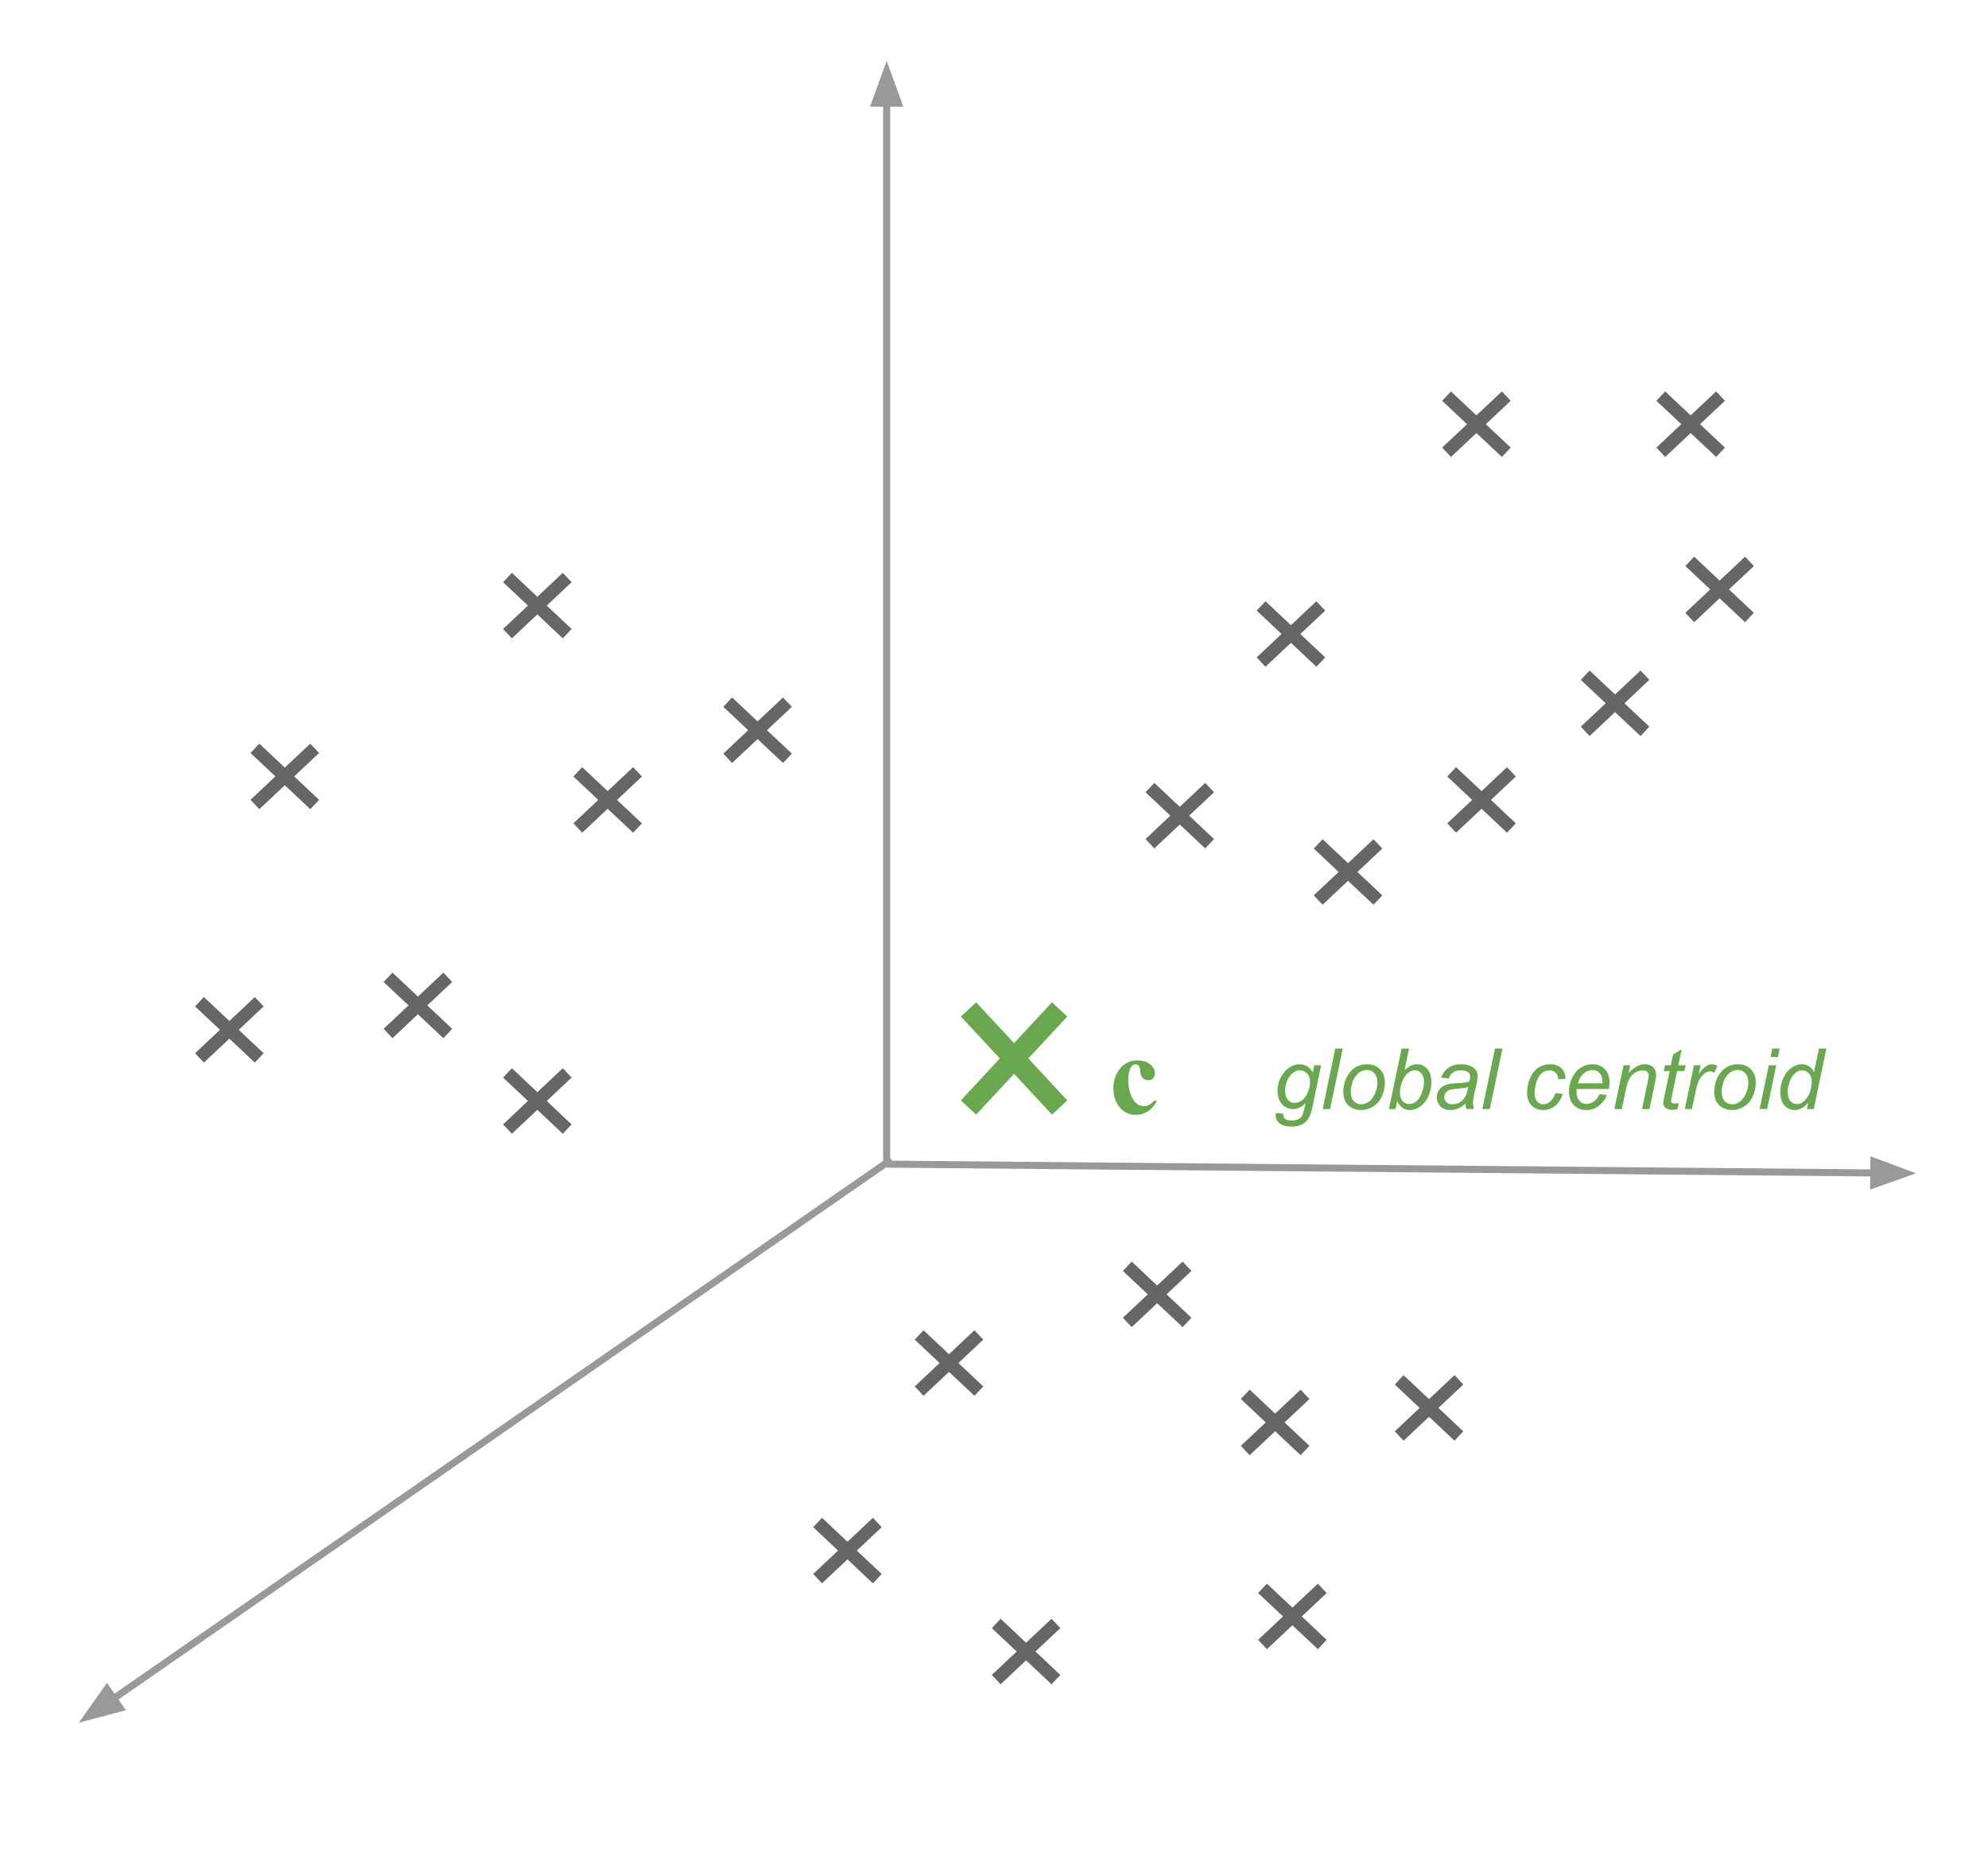
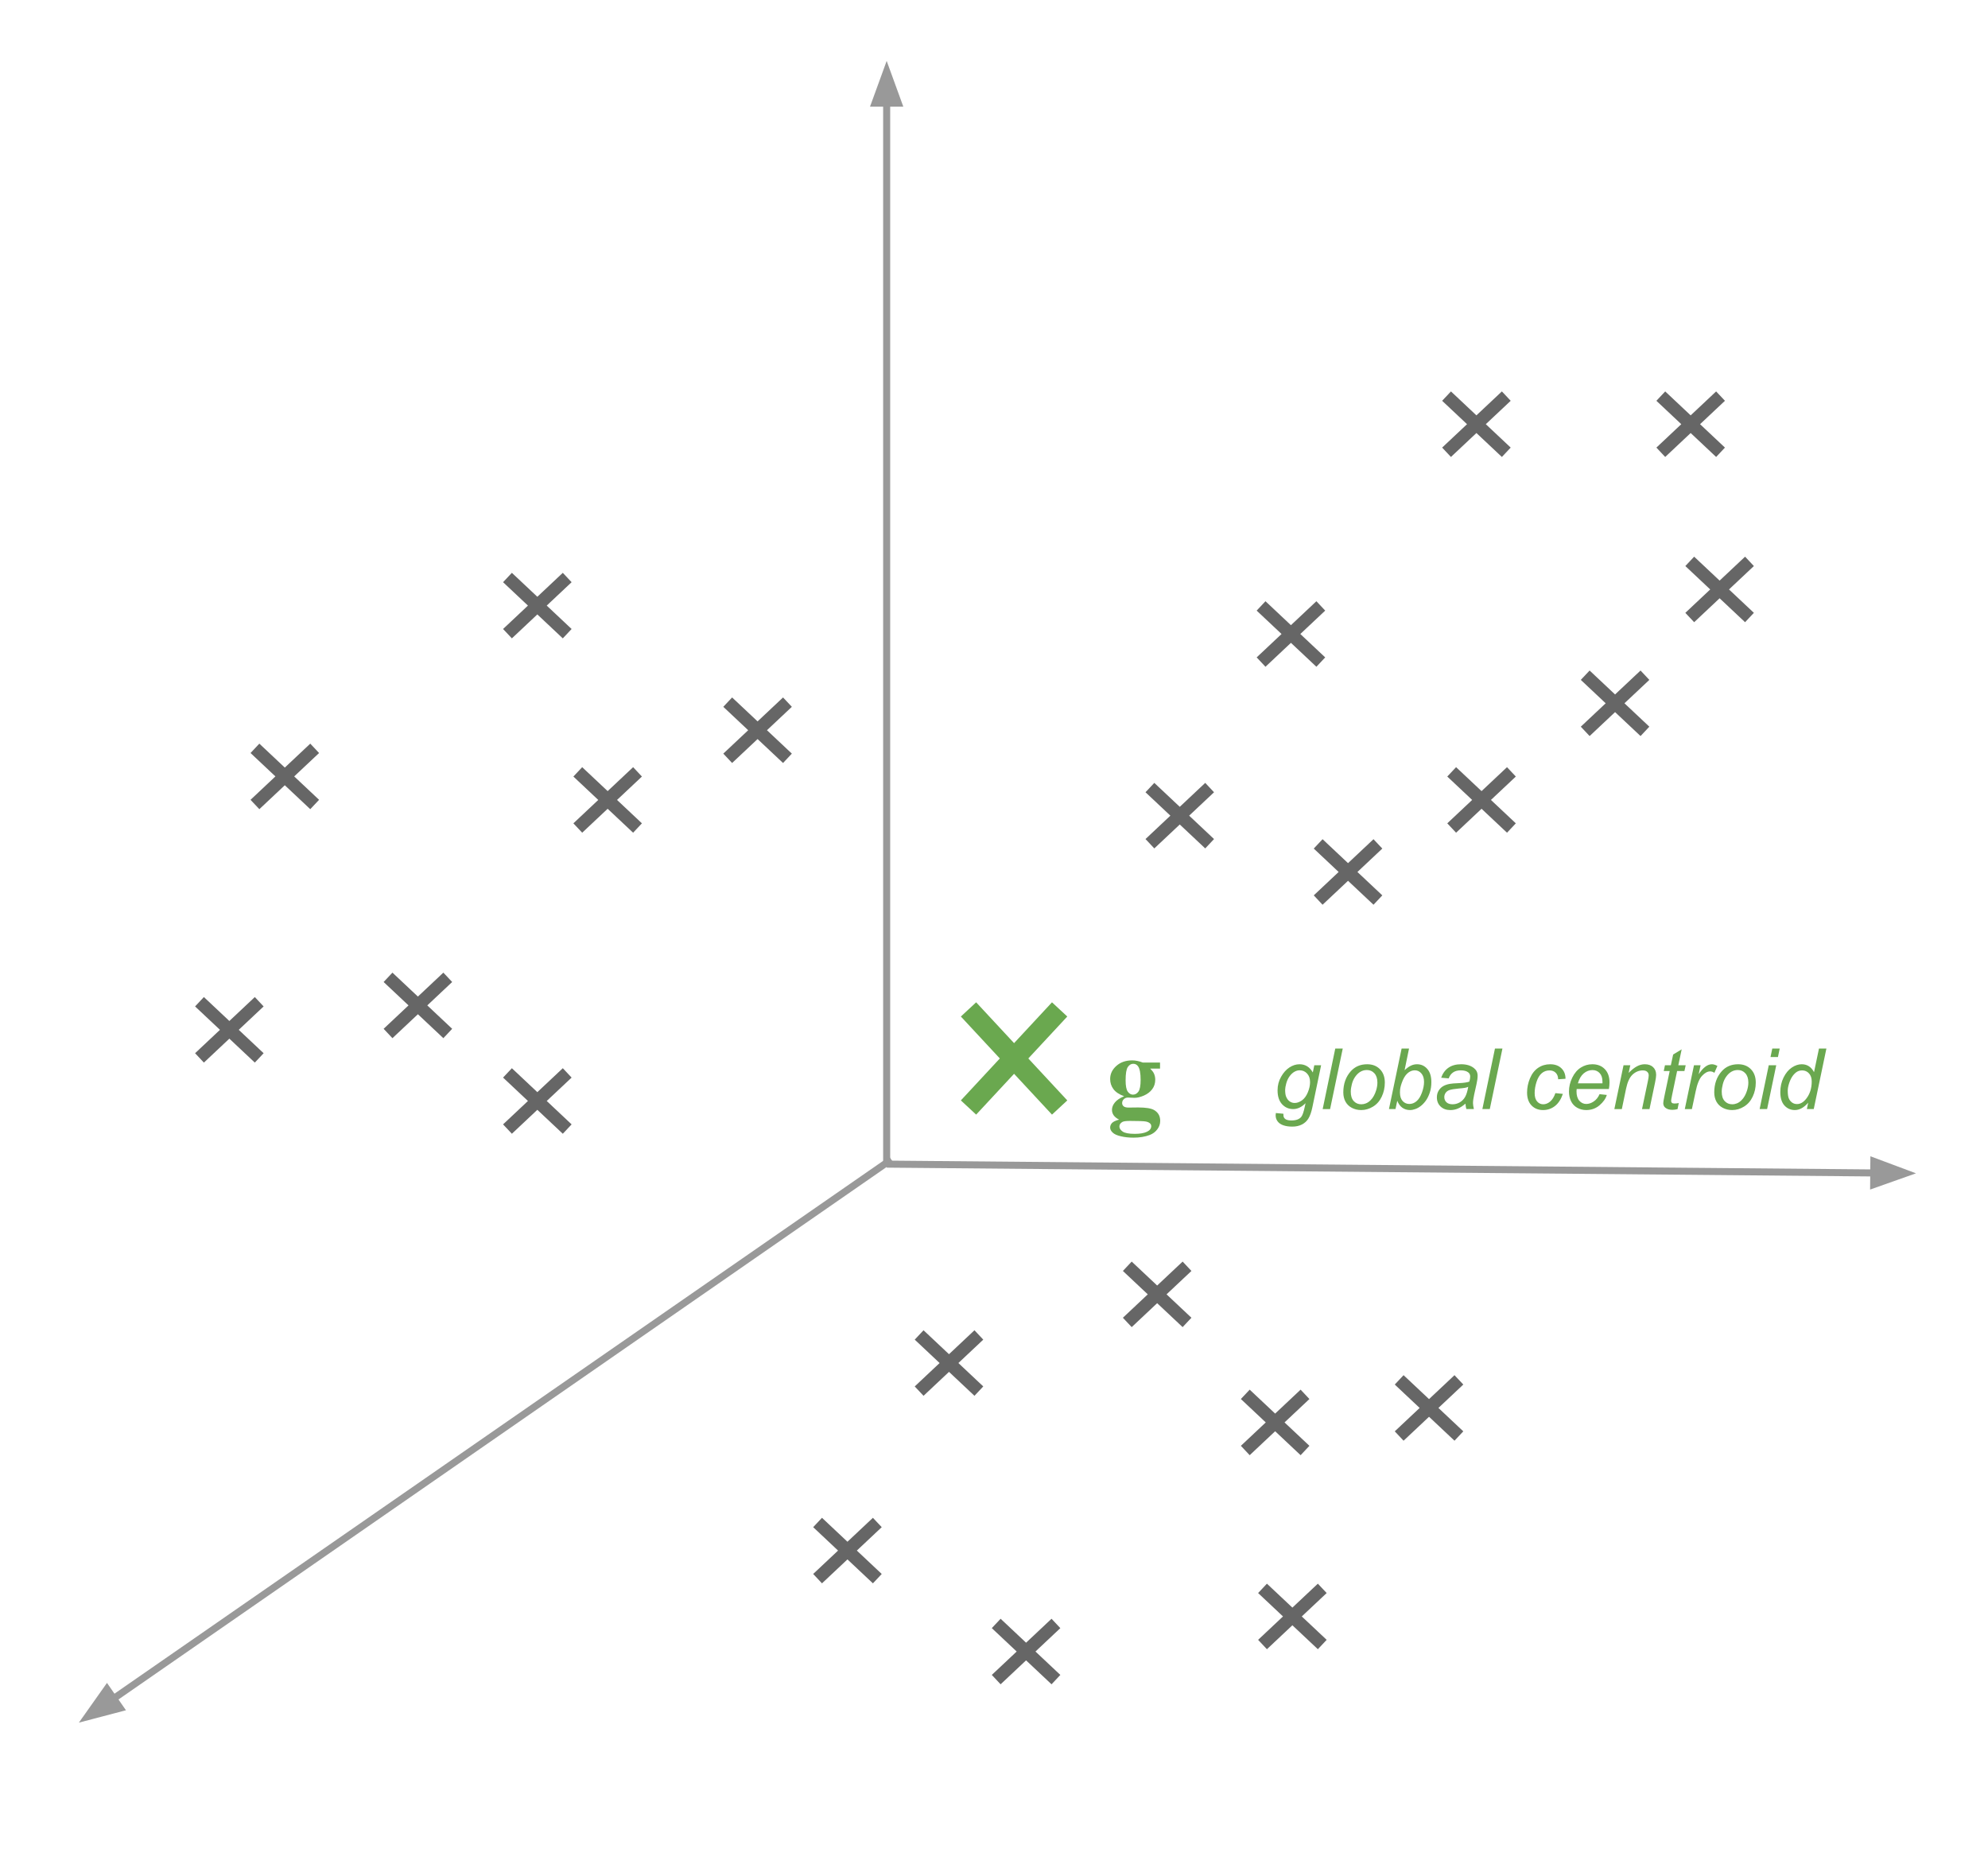
<svg xmlns="http://www.w3.org/2000/svg" version="1.1" viewBox="0.0 0.0 564.866 531.756" fill="none" stroke="none" stroke-linecap="square" stroke-miterlimit="10">
  <clipPath id="p.0">
    <path d="m0 0l564.866 0l0 531.756l-564.866 0l0 -531.756z" clip-rule="nonzero" />
  </clipPath>
  <g clip-path="url(#p.0)">
    <path fill="#000000" fill-opacity="0.0" d="m0 0l564.866 0l0 531.756l-564.866 0z" fill-rule="evenodd" />
    <path fill="#000000" fill-opacity="0.0" d="m251.935 330.754l0 -313.449" fill-rule="evenodd" />
    <path stroke="#999999" stroke-width="2.0" stroke-linejoin="round" stroke-linecap="butt" d="m251.935 330.754l0 -301.449" fill-rule="evenodd" />
    <path fill="#999999" stroke="#999999" stroke-width="2.0" stroke-linecap="butt" d="m255.239 29.305l-3.303 -9.076l-3.303 9.076z" fill-rule="evenodd" />
    <path fill="#000000" fill-opacity="0.0" d="m253.245 329.442l-230.835 160.0" fill-rule="evenodd" />
    <path stroke="#999999" stroke-width="2.0" stroke-linejoin="round" stroke-linecap="butt" d="m253.245 329.442l-220.972 153.164" fill-rule="evenodd" />
    <path fill="#999999" stroke="#999999" stroke-width="2.0" stroke-linecap="butt" d="m30.391 479.891l-5.578 7.885l9.341 -2.455z" fill-rule="evenodd" />
    <path fill="#000000" fill-opacity="0.0" d="m251.934 330.754l292.472 2.614" fill-rule="evenodd" />
    <path stroke="#999999" stroke-width="2.0" stroke-linejoin="round" stroke-linecap="butt" d="m251.934 330.754l280.473 2.507" fill-rule="evenodd" />
    <path fill="#999999" stroke="#999999" stroke-width="2.0" stroke-linecap="butt" d="m532.378 336.564l9.105 -3.222l-9.046 -3.384z" fill-rule="evenodd" />
    <path fill="#6aa84f" d="m273.017 288.815l4.345 -4.036l10.774 11.598l10.774 -11.598l4.345 4.036l-11.072 11.918l11.072 11.919l-4.345 4.036l-10.774 -11.598l-10.774 11.598l-4.345 -4.036l11.072 -11.919z" fill-rule="evenodd" />
    <path fill="#000000" fill-opacity="0.0" d="m285.511 276.604l73.449 0l0 70.803l-73.449 0z" fill-rule="evenodd" />
-     <path fill="#6aa84f" d="m328.133 312.559l0.484 0.375q-1.031 1.938 -2.578 2.891q-1.531 0.938 -3.266 0.938q-2.922 0 -4.672 -2.203q-1.75 -2.203 -1.75 -5.297q0 -2.984 1.594 -5.25q1.922 -2.734 5.297 -2.734q2.266 0 3.594 1.141q1.344 1.141 1.344 2.547q0 0.891 -0.547 1.422q-0.531 0.531 -1.406 0.531q-0.922 0 -1.531 -0.609q-0.594 -0.609 -0.734 -2.172q-0.094 -0.984 -0.453 -1.375q-0.359 -0.391 -0.844 -0.391q-0.75 0 -1.281 0.797q-0.812 1.203 -0.812 3.688q0 2.062 0.656 3.953q0.656 1.875 1.797 2.797q0.859 0.672 2.031 0.672q0.766 0 1.453 -0.359q0.688 -0.359 1.625 -1.359z" fill-rule="nonzero" />
+     <path fill="#6aa84f" d="m324.688 301.887l4.922 0l0 1.719l-2.797 0q0.766 0.766 1.062 1.391q0.375 0.844 0.375 1.766q0 1.562 -0.875 2.719q-0.859 1.141 -2.359 1.797q-1.484 0.641 -2.641 0.641q-0.094 0 -1.875 -0.078q-0.703 0 -1.188 0.469q-0.469 0.453 -0.469 1.094q0 0.562 0.422 0.922q0.438 0.359 1.406 0.359l2.703 -0.031q3.281 0 4.516 0.719q1.766 1.0 1.766 3.078q0 1.328 -0.812 2.406q-0.812 1.094 -2.141 1.609q-2.016 0.766 -4.641 0.766q-1.969 0 -3.594 -0.391q-1.625 -0.375 -2.328 -1.062q-0.703 -0.672 -0.703 -1.422q0 -0.719 0.531 -1.297q0.547 -0.562 2.016 -0.953q-2.031 -1.0 -2.031 -2.781q0 -1.078 0.828 -2.094q0.828 -1.016 2.625 -1.766q-2.094 -0.766 -3.031 -2.016q-0.938 -1.25 -0.938 -2.891q0 -2.141 1.75 -3.703q1.75 -1.578 4.5 -1.578q1.453 0 3.0 0.609zm-2.703 0.359q-0.906 0 -1.531 0.922q-0.625 0.906 -0.625 3.781q0 2.328 0.609 3.203q0.625 0.859 1.469 0.859q0.938 0 1.562 -0.859q0.625 -0.859 0.625 -3.344q0 -2.797 -0.703 -3.812q-0.5 -0.75 -1.406 -0.75zm-0.922 16.234q-1.594 0 -2.109 0.266q-0.891 0.484 -0.891 1.312q0 0.797 0.922 1.438q0.922 0.656 3.469 0.656q2.172 0 3.406 -0.578q1.25 -0.578 1.25 -1.625q0 -0.391 -0.234 -0.656q-0.422 -0.469 -1.281 -0.641q-0.844 -0.172 -4.531 -0.172z" fill-rule="nonzero" />
    <path fill="#666666" d="m71.186 213.948l2.503 -2.663l7.235 6.802l7.235 -6.802l2.503 2.663l-7.07 6.648l7.07 6.648l-2.503 2.663l-7.235 -6.802l-7.235 6.802l-2.503 -2.663l7.07 -6.648z" fill-rule="evenodd" />
    <path fill="#666666" d="m55.43 285.948l2.503 -2.663l7.235 6.802l7.235 -6.802l2.503 2.663l-7.07 6.648l7.07 6.648l-2.503 2.663l-7.235 -6.802l-7.235 6.802l-2.503 -2.663l7.07 -6.648z" fill-rule="evenodd" />
    <path fill="#666666" d="m109.003 279.009l2.503 -2.663l7.235 6.802l7.235 -6.802l2.503 2.663l-7.07 6.648l7.07 6.648l-2.503 2.663l-7.235 -6.802l-7.235 6.802l-2.503 -2.663l7.07 -6.648z" fill-rule="evenodd" />
    <path fill="#666666" d="m142.94 306.166l2.503 -2.663l7.235 6.802l7.235 -6.802l2.503 2.663l-7.07 6.648l7.07 6.648l-2.503 2.663l-7.235 -6.802l-7.235 6.802l-2.503 -2.663l7.07 -6.648z" fill-rule="evenodd" />
    <path fill="#666666" d="m142.94 165.415l2.503 -2.663l7.235 6.802l7.235 -6.802l2.503 2.663l-7.07 6.648l7.07 6.648l-2.503 2.663l-7.235 -6.802l-7.235 6.802l-2.503 -2.663l7.07 -6.648z" fill-rule="evenodd" />
    <path fill="#666666" d="m205.518 200.824l2.503 -2.663l7.235 6.802l7.235 -6.802l2.503 2.663l-7.07 6.648l7.07 6.648l-2.503 2.663l-7.235 -6.802l-7.235 6.802l-2.503 -2.663l7.07 -6.648z" fill-rule="evenodd" />
    <path fill="#666666" d="m162.919 220.633l2.503 -2.663l7.235 6.802l7.235 -6.802l2.503 2.663l-7.07 6.648l7.07 6.648l-2.503 2.663l-7.235 -6.802l-7.235 6.802l-2.503 -2.663l7.07 -6.648z" fill-rule="evenodd" />
    <path fill="#666666" d="m259.908 380.62l2.503 -2.663l7.235 6.802l7.235 -6.802l2.503 2.663l-7.07 6.648l7.07 6.648l-2.503 2.663l-7.235 -6.802l-7.235 6.802l-2.503 -2.663l7.07 -6.648z" fill-rule="evenodd" />
    <path fill="#666666" d="m231.055 433.904l2.503 -2.663l7.235 6.802l7.235 -6.802l2.503 2.663l-7.07 6.648l7.07 6.648l-2.503 2.663l-7.235 -6.802l-7.235 6.802l-2.503 -2.663l7.07 -6.648z" fill-rule="evenodd" />
    <path fill="#666666" d="m281.808 462.588l2.503 -2.663l7.235 6.802l7.235 -6.802l2.503 2.663l-7.07 6.648l7.07 6.648l-2.503 2.663l-7.235 -6.802l-7.235 6.802l-2.503 -2.663l7.07 -6.648z" fill-rule="evenodd" />
    <path fill="#666666" d="m319.055 361.106l2.503 -2.663l7.235 6.802l7.235 -6.802l2.503 2.663l-7.07 6.648l7.07 6.648l-2.503 2.663l-7.235 -6.802l-7.235 6.802l-2.503 -2.663l7.07 -6.648z" fill-rule="evenodd" />
    <path fill="#666666" d="m396.304 393.38l2.503 -2.663l7.235 6.802l7.235 -6.802l2.503 2.663l-7.07 6.648l7.07 6.648l-2.503 2.663l-7.235 -6.802l-7.235 6.802l-2.503 -2.663l7.07 -6.648z" fill-rule="evenodd" />
    <path fill="#666666" d="m352.579 397.494l2.503 -2.663l7.235 6.802l7.235 -6.802l2.503 2.663l-7.07 6.648l7.07 6.648l-2.503 2.663l-7.235 -6.802l-7.235 6.802l-2.503 -2.663l7.07 -6.648z" fill-rule="evenodd" />
    <path fill="#666666" d="m357.479 452.62l2.503 -2.663l7.235 6.802l7.235 -6.802l2.503 2.663l-7.07 6.648l7.07 6.648l-2.503 2.663l-7.235 -6.802l-7.235 6.802l-2.503 -2.663l7.07 -6.648z" fill-rule="evenodd" />
    <path fill="#666666" d="m325.479 225.098l2.503 -2.663l7.235 6.802l7.235 -6.802l2.503 2.663l-7.07 6.648l7.07 6.648l-2.503 2.663l-7.235 -6.802l-7.235 6.802l-2.503 -2.663l7.07 -6.648z" fill-rule="evenodd" />
    <path fill="#666666" d="m373.289 241.098l2.503 -2.663l7.235 6.802l7.235 -6.802l2.503 2.663l-7.07 6.648l7.07 6.648l-2.503 2.663l-7.235 -6.802l-7.235 6.802l-2.503 -2.663l7.07 -6.648z" fill-rule="evenodd" />
    <path fill="#666666" d="m357.065 173.486l2.503 -2.663l7.235 6.802l7.235 -6.802l2.503 2.663l-7.07 6.648l7.07 6.648l-2.503 2.663l-7.235 -6.802l-7.235 6.802l-2.503 -2.663l7.07 -6.648z" fill-rule="evenodd" />
    <path fill="#666666" d="m409.768 113.874l2.503 -2.663l7.235 6.802l7.235 -6.802l2.503 2.663l-7.07 6.648l7.07 6.648l-2.503 2.663l-7.235 -6.802l-7.235 6.802l-2.503 -2.663l7.07 -6.648z" fill-rule="evenodd" />
    <path fill="#666666" d="m470.645 113.874l2.503 -2.663l7.235 6.802l7.235 -6.802l2.503 2.663l-7.07 6.648l7.07 6.648l-2.503 2.663l-7.235 -6.802l-7.235 6.802l-2.503 -2.663l7.07 -6.648z" fill-rule="evenodd" />
    <path fill="#666666" d="m478.868 160.825l2.503 -2.663l7.235 6.802l7.235 -6.802l2.503 2.663l-7.07 6.648l7.07 6.648l-2.503 2.663l-7.235 -6.802l-7.235 6.802l-2.503 -2.663l7.07 -6.648z" fill-rule="evenodd" />
    <path fill="#666666" d="m449.164 193.171l2.503 -2.663l7.235 6.802l7.235 -6.802l2.503 2.663l-7.07 6.648l7.07 6.648l-2.503 2.663l-7.235 -6.802l-7.235 6.802l-2.503 -2.663l7.07 -6.648z" fill-rule="evenodd" />
    <path fill="#666666" d="m411.226 220.633l2.503 -2.663l7.235 6.802l7.235 -6.802l2.503 2.663l-7.07 6.648l7.07 6.648l-2.503 2.663l-7.235 -6.802l-7.235 6.802l-2.503 -2.663l7.07 -6.648z" fill-rule="evenodd" />
    <path fill="#000000" fill-opacity="0.0" d="m352.832 283.073l200.22 0l0 45.732l-200.22 0z" fill-rule="evenodd" />
    <path fill="#6aa84f" d="m362.519 316.238l2.141 0.203q-0.031 0.719 0.172 1.078q0.203 0.375 0.641 0.578q0.562 0.25 1.484 0.25q1.922 0 2.766 -1.0q0.547 -0.656 1.016 -2.906l0.219 -1.0q-1.656 1.672 -3.516 1.672q-1.891 0 -3.172 -1.391q-1.266 -1.391 -1.266 -3.938q0 -2.094 1.0 -3.844q1.0 -1.766 2.375 -2.656q1.391 -0.906 2.859 -0.906q2.453 0 3.781 2.328l0.422 -2.047l1.938 0l-2.5 12.016q-0.422 1.984 -1.094 3.094q-0.656 1.109 -1.844 1.719q-1.188 0.609 -2.75 0.609q-1.5 0 -2.594 -0.391q-1.078 -0.391 -1.609 -1.141q-0.531 -0.734 -0.531 -1.688q0 -0.297 0.062 -0.641zm2.641 -6.641q0 1.281 0.25 1.922q0.344 0.906 1.0 1.391q0.656 0.469 1.453 0.469q1.031 0 2.062 -0.734q1.031 -0.734 1.672 -2.266q0.641 -1.531 0.641 -2.938q0 -1.531 -0.859 -2.438q-0.844 -0.906 -2.094 -0.906q-0.766 0 -1.5 0.422q-0.719 0.406 -1.359 1.266q-0.625 0.844 -0.953 2.031q-0.312 1.172 -0.312 1.781zm10.66 5.516l3.578 -17.188l2.125 0l-3.594 17.188l-2.109 0zm5.863 -4.719q0 -3.656 2.141 -6.047q1.781 -1.969 4.641 -1.969q2.25 0 3.625 1.406q1.391 1.406 1.391 3.797q0 2.156 -0.875 4.0q-0.859 1.844 -2.469 2.828q-1.594 0.984 -3.359 0.984q-1.453 0 -2.656 -0.625q-1.188 -0.625 -1.812 -1.75q-0.625 -1.141 -0.625 -2.625zm2.125 -0.219q0 1.766 0.844 2.672q0.844 0.906 2.141 0.906q0.688 0 1.344 -0.266q0.672 -0.281 1.25 -0.844q0.578 -0.562 0.969 -1.281q0.406 -0.734 0.656 -1.562q0.359 -1.156 0.359 -2.219q0 -1.688 -0.844 -2.625q-0.844 -0.938 -2.141 -0.938q-1.0 0 -1.828 0.484q-0.812 0.469 -1.469 1.391q-0.656 0.906 -0.969 2.125q-0.312 1.203 -0.312 2.156zm10.848 4.938l3.594 -17.188l2.109 0l-1.266 6.141q1.0 -0.922 1.812 -1.297q0.828 -0.391 1.719 -0.391q1.75 0 2.906 1.312q1.172 1.297 1.172 3.781q0 1.656 -0.469 3.031q-0.469 1.359 -1.156 2.297q-0.688 0.922 -1.438 1.484q-0.734 0.562 -1.516 0.828q-0.766 0.281 -1.484 0.281q-1.219 0 -2.156 -0.641q-0.938 -0.656 -1.469 -2.0l-0.5 2.359l-1.859 0zm3.141 -5.109l-0.016 0.391q0 1.594 0.766 2.438q0.766 0.828 1.906 0.828q1.109 0 2.031 -0.781q0.938 -0.781 1.531 -2.422q0.609 -1.656 0.609 -3.062q0 -1.562 -0.766 -2.422q-0.75 -0.875 -1.859 -0.875q-1.156 0 -2.125 0.891q-0.953 0.875 -1.594 2.719q-0.484 1.375 -0.484 2.297zm18.598 3.562q-1.094 0.953 -2.125 1.391q-1.016 0.438 -2.172 0.438q-1.719 0 -2.781 -1.016q-1.047 -1.016 -1.047 -2.594q0 -1.047 0.469 -1.844q0.469 -0.812 1.25 -1.297q0.797 -0.484 1.938 -0.688q0.703 -0.141 2.703 -0.219q2.0 -0.094 2.875 -0.438q0.234 -0.859 0.234 -1.438q0 -0.734 -0.531 -1.156q-0.734 -0.594 -2.156 -0.594q-1.344 0 -2.188 0.594q-0.844 0.594 -1.234 1.688l-2.141 -0.188q0.656 -1.859 2.078 -2.844q1.422 -0.984 3.594 -0.984q2.297 0 3.656 1.109q1.031 0.812 1.031 2.125q0 1.0 -0.297 2.312l-0.688 3.094q-0.328 1.484 -0.328 2.406q0 0.578 0.25 1.688l-2.141 0q-0.172 -0.609 -0.25 -1.547zm0.781 -4.766q-0.438 0.188 -0.953 0.281q-0.5 0.094 -1.703 0.188q-1.844 0.172 -2.609 0.422q-0.766 0.25 -1.156 0.812q-0.375 0.547 -0.375 1.203q0 0.891 0.609 1.469q0.609 0.578 1.75 0.578q1.062 0 2.031 -0.547q0.969 -0.562 1.531 -1.562q0.562 -1.0 0.875 -2.844zm4.02 6.312l3.578 -17.188l2.125 0l-3.594 17.188l-2.109 0zm20.75 -4.531l2.125 0.219q-0.797 2.328 -2.281 3.469q-1.469 1.125 -3.344 1.125q-2.016 0 -3.281 -1.312q-1.266 -1.312 -1.266 -3.672q0 -2.031 0.812 -4.0q0.812 -1.969 2.312 -3.0q1.516 -1.031 3.438 -1.031q2.016 0 3.188 1.141q1.172 1.125 1.172 2.984l-2.094 0.141q-0.016 -1.172 -0.688 -1.844q-0.672 -0.672 -1.766 -0.672q-1.281 0 -2.219 0.812q-0.938 0.812 -1.469 2.453q-0.531 1.641 -0.531 3.172q0 1.594 0.703 2.391q0.703 0.797 1.734 0.797q1.031 0 1.969 -0.781q0.938 -0.797 1.484 -2.391zm12.547 0.297l2.062 0.219q-0.438 1.531 -2.047 2.922q-1.594 1.375 -3.812 1.375q-1.375 0 -2.531 -0.641q-1.156 -0.641 -1.766 -1.859q-0.594 -1.219 -0.594 -2.781q0 -2.031 0.938 -3.938q0.938 -1.922 2.438 -2.859q1.5 -0.938 3.25 -0.938q2.234 0 3.562 1.391q1.328 1.375 1.328 3.766q0 0.922 -0.172 1.875l-9.156 0q-0.047 0.375 -0.047 0.656q0 1.75 0.797 2.672q0.812 0.922 1.969 0.922q1.094 0 2.141 -0.719q1.062 -0.719 1.641 -2.062zm-6.156 -3.078l6.984 0q0 -0.328 0 -0.469q0 -1.594 -0.797 -2.438q-0.797 -0.859 -2.047 -0.859q-1.359 0 -2.484 0.938q-1.109 0.938 -1.656 2.828zm10.363 7.312l2.609 -12.453l1.922 0l-0.469 2.172q1.266 -1.281 2.344 -1.859q1.094 -0.594 2.234 -0.594q1.516 0 2.375 0.828q0.859 0.812 0.859 2.188q0 0.688 -0.312 2.188l-1.578 7.531l-2.125 0l1.656 -7.891q0.25 -1.141 0.25 -1.703q0 -0.609 -0.438 -1.0q-0.422 -0.391 -1.234 -0.391q-1.625 0 -2.906 1.172q-1.266 1.172 -1.859 4.016l-1.203 5.797l-2.125 0zm18.301 -1.719l-0.344 1.734q-0.766 0.203 -1.484 0.203q-1.266 0 -2.016 -0.625q-0.562 -0.469 -0.562 -1.281q0 -0.406 0.312 -1.891l1.516 -7.234l-1.688 0l0.344 -1.641l1.672 0l0.656 -3.047l2.422 -1.469l-0.953 4.516l2.094 0l-0.359 1.641l-2.078 0l-1.438 6.891q-0.266 1.312 -0.266 1.562q0 0.375 0.219 0.578q0.219 0.203 0.703 0.203q0.703 0 1.25 -0.141zm1.715 1.719l2.609 -12.453l1.875 0l-0.531 2.547q0.953 -1.438 1.875 -2.125q0.922 -0.703 1.891 -0.703q0.625 0 1.547 0.469l-0.859 1.969q-0.547 -0.406 -1.203 -0.406q-1.125 0 -2.297 1.25q-1.172 1.234 -1.828 4.453l-1.062 5.0l-2.016 0zm8.367 -4.719q0 -3.656 2.141 -6.047q1.781 -1.969 4.641 -1.969q2.25 0 3.625 1.406q1.391 1.406 1.391 3.797q0 2.156 -0.875 4.0q-0.859 1.844 -2.469 2.828q-1.594 0.984 -3.359 0.984q-1.453 0 -2.656 -0.625q-1.188 -0.625 -1.812 -1.75q-0.625 -1.141 -0.625 -2.625zm2.125 -0.219q0 1.766 0.844 2.672q0.844 0.906 2.141 0.906q0.688 0 1.344 -0.266q0.672 -0.281 1.25 -0.844q0.578 -0.562 0.969 -1.281q0.406 -0.734 0.656 -1.562q0.359 -1.156 0.359 -2.219q0 -1.688 -0.844 -2.625q-0.844 -0.938 -2.141 -0.938q-1.0 0 -1.828 0.484q-0.812 0.469 -1.469 1.391q-0.656 0.906 -0.969 2.125q-0.312 1.203 -0.312 2.156zm13.863 -9.844l0.5 -2.406l2.109 0l-0.5 2.406l-2.109 0zm-3.094 14.781l2.594 -12.453l2.125 0l-2.594 12.453l-2.125 0zm13.801 -1.812q-1.812 2.094 -3.797 2.094q-1.766 0 -2.953 -1.297q-1.172 -1.312 -1.172 -3.797q0 -2.281 0.922 -4.156q0.938 -1.891 2.344 -2.828q1.406 -0.938 2.812 -0.938q2.312 0 3.5 2.25l1.406 -6.703l2.109 0l-3.594 17.188l-1.953 0l0.375 -1.812zm-5.812 -3.406q0 1.297 0.25 2.047q0.266 0.75 0.891 1.25q0.625 0.5 1.484 0.5q1.438 0 2.609 -1.5q1.578 -1.984 1.578 -4.922q0 -1.469 -0.781 -2.297q-0.766 -0.844 -1.938 -0.844q-0.766 0 -1.391 0.344q-0.625 0.344 -1.25 1.156q-0.609 0.812 -1.031 2.062q-0.422 1.25 -0.422 2.203z" fill-rule="nonzero" />
  </g>
</svg>
